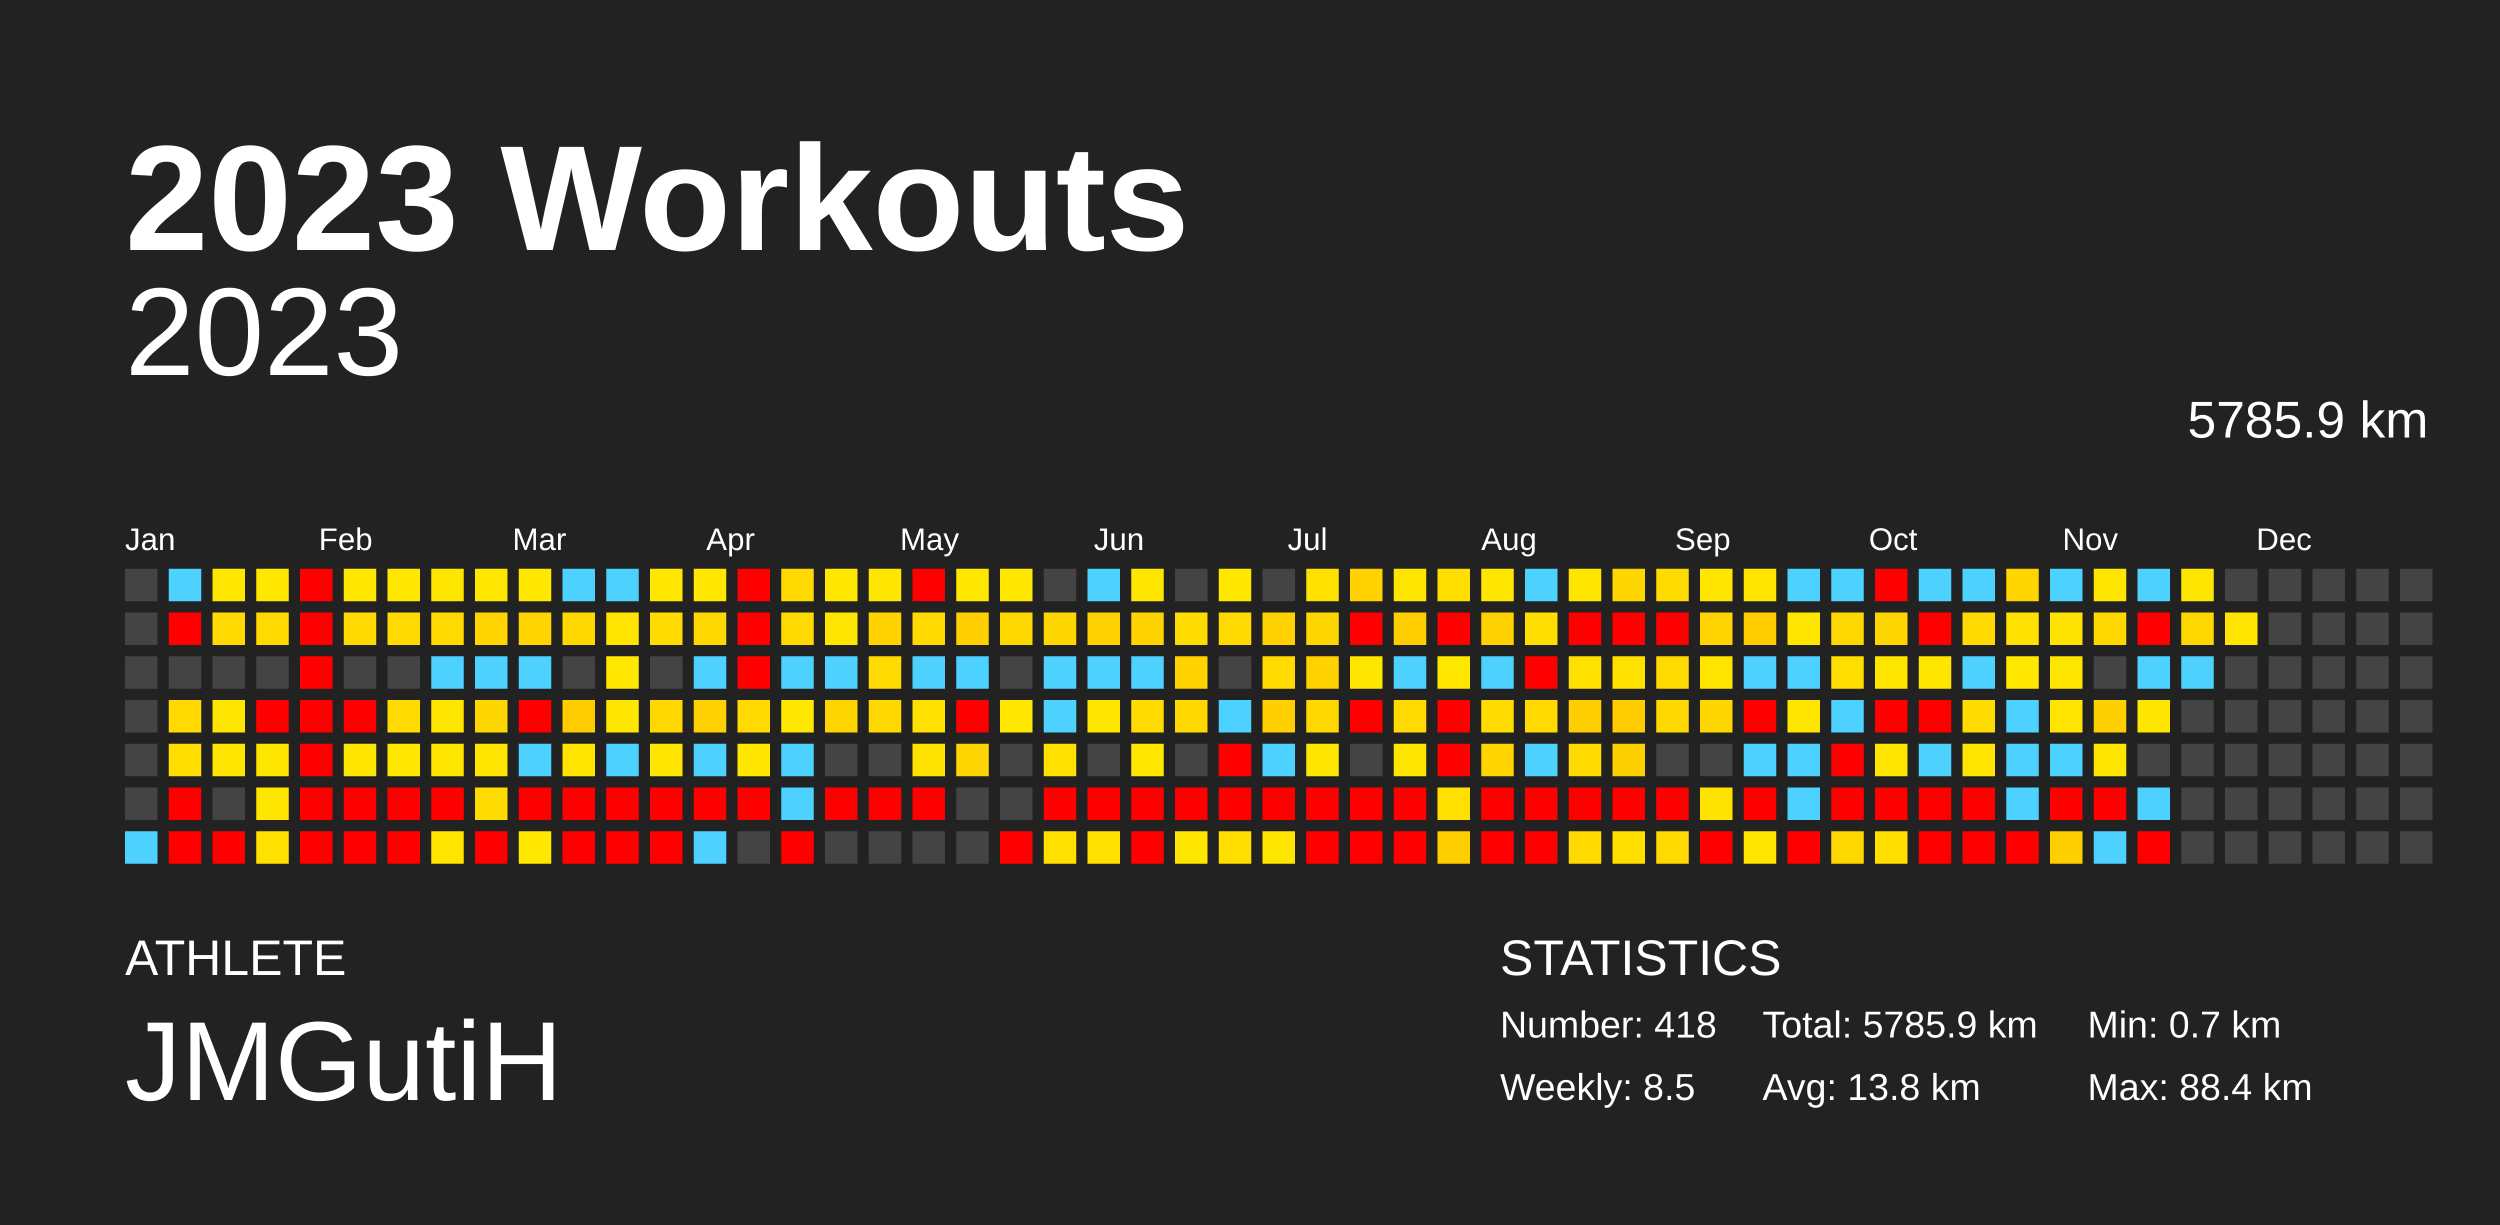
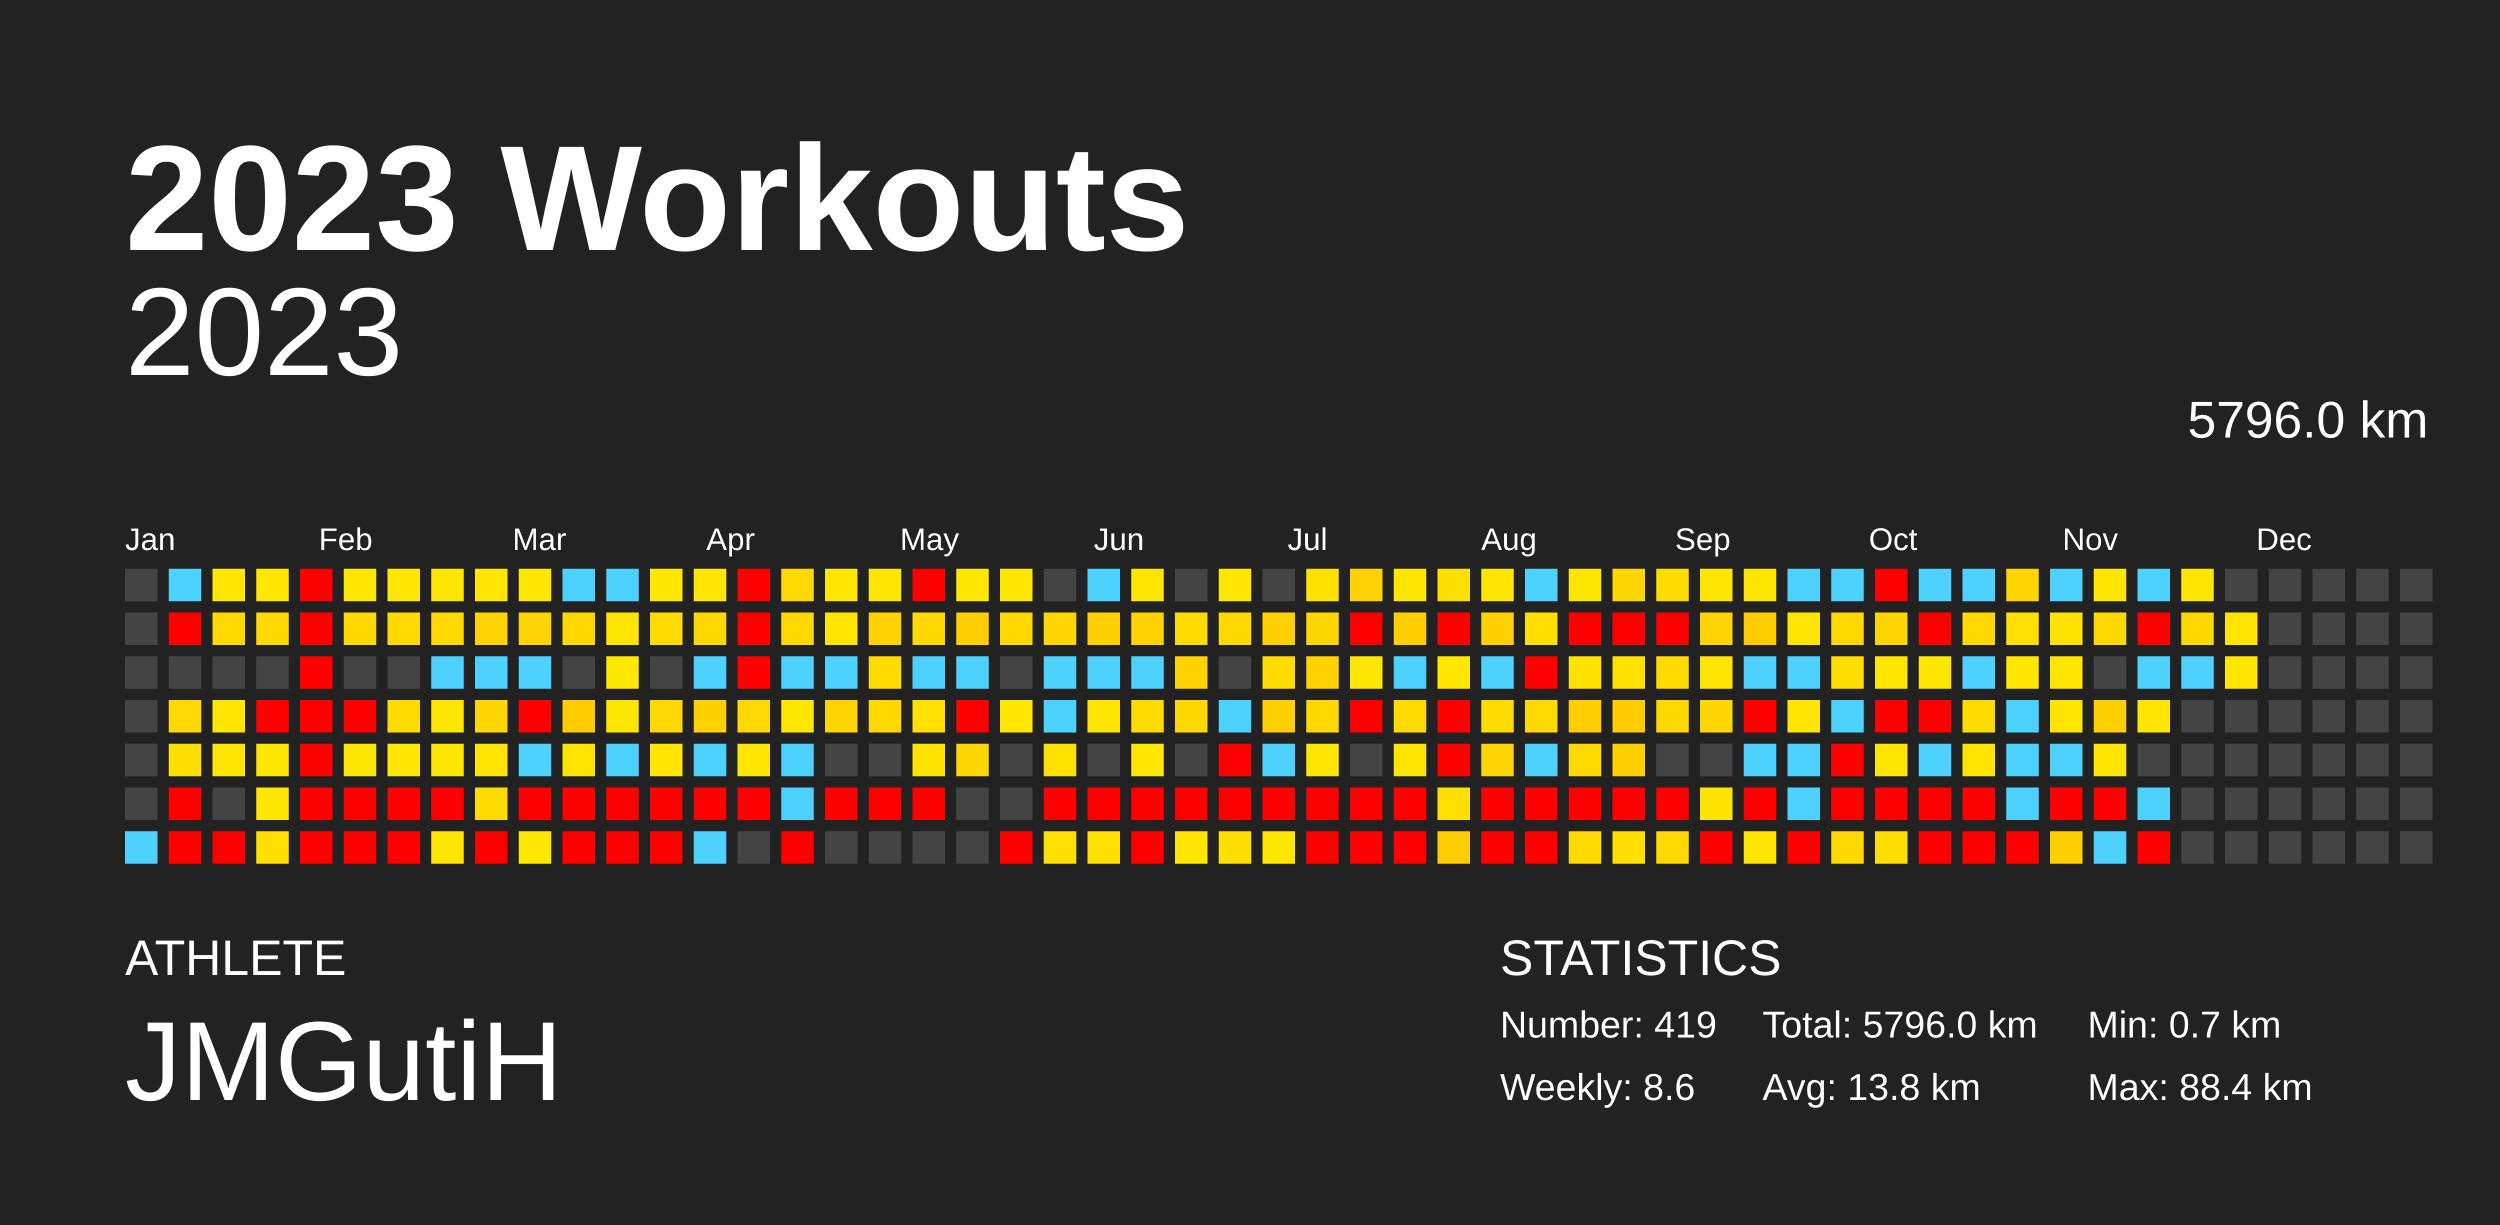
<svg xmlns="http://www.w3.org/2000/svg" baseProfile="full" height="98mm" version="1.1" viewBox="0,0,200,98" width="200mm">
  <defs />
  <rect fill="#222222" height="98" width="200" x="0" y="0" />
  <text fill="#FFFFFF" style="font-size:12px; font-family:Arial; font-weight:bold;" x="10" y="20">2023 Workouts</text>
  <text fill="#FFFFFF" style="font-size:4px; font-family:Arial" x="10" y="78">ATHLETE</text>
  <text fill="#FFFFFF" style="font-size:9px; font-family:Arial" x="10" y="88">JMGutiH</text>
  <text fill="#FFFFFF" style="font-size:4px; font-family:Arial" x="120" y="78">STATISTICS</text>
-   <text fill="#FFFFFF" style="font-size:3px; font-family:Arial" x="120" y="83">Number: 418</text>
-   <text fill="#FFFFFF" style="font-size:3px; font-family:Arial" x="120" y="88">Weekly: 8.5</text>
-   <text fill="#FFFFFF" style="font-size:3px; font-family:Arial" x="141" y="83">Total: 5785.9 km</text>
+   <text fill="#FFFFFF" style="font-size:3px; font-family:Arial" x="120" y="83">Number: 419</text>
+   <text fill="#FFFFFF" style="font-size:3px; font-family:Arial" x="120" y="88">Weekly: 8.6</text>
+   <text fill="#FFFFFF" style="font-size:3px; font-family:Arial" x="141" y="83">Total: 5796.0 km</text>
  <text fill="#FFFFFF" style="font-size:3px; font-family:Arial" x="141" y="88">Avg: 13.8 km</text>
  <text fill="#FFFFFF" style="font-size:3px; font-family:Arial" x="167" y="83">Min: 0.7 km</text>
  <text fill="#FFFFFF" style="font-size:3px; font-family:Arial" x="167" y="88">Max: 88.4 km</text>
  <text alignment-baseline="hanging" fill="#FFFFFF" style="font-size:10.0px; font-family:Arial;" x="10" y="30">2023</text>
-   <text alignment-baseline="hanging" fill="#FFFFFF" style="font-size:4.125px; font-family:Arial;" x="175" y="35">5785.9 km</text>
+   <text alignment-baseline="hanging" fill="#FFFFFF" style="font-size:4.125px; font-family:Arial;" x="175" y="35">5796.0 km</text>
  <text fill="#FFFFFF" style="font-size:2.5px; font-family:Arial" x="10.0" y="44">Jan</text>
  <text fill="#FFFFFF" style="font-size:2.5px; font-family:Arial" x="25.5" y="44">Feb</text>
  <text fill="#FFFFFF" style="font-size:2.5px; font-family:Arial" x="41.0" y="44">Mar</text>
  <text fill="#FFFFFF" style="font-size:2.5px; font-family:Arial" x="56.5" y="44">Apr</text>
  <text fill="#FFFFFF" style="font-size:2.5px; font-family:Arial" x="72.0" y="44">May</text>
  <text fill="#FFFFFF" style="font-size:2.5px; font-family:Arial" x="87.5" y="44">Jun</text>
  <text fill="#FFFFFF" style="font-size:2.5px; font-family:Arial" x="103.0" y="44">Jul</text>
  <text fill="#FFFFFF" style="font-size:2.5px; font-family:Arial" x="118.5" y="44">Aug</text>
  <text fill="#FFFFFF" style="font-size:2.5px; font-family:Arial" x="134.0" y="44">Sep</text>
  <text fill="#FFFFFF" style="font-size:2.5px; font-family:Arial" x="149.5" y="44">Oct</text>
  <text fill="#FFFFFF" style="font-size:2.5px; font-family:Arial" x="165.0" y="44">Nov</text>
  <text fill="#FFFFFF" style="font-size:2.5px; font-family:Arial" x="180.5" y="44">Dec</text>
  <rect fill="#444444" height="2.6" width="2.6" x="10.0" y="45.5" />
  <rect fill="#444444" height="2.6" width="2.6" x="10.0" y="49.0" />
  <rect fill="#444444" height="2.6" width="2.6" x="10.0" y="52.5" />
  <rect fill="#444444" height="2.6" width="2.6" x="10.0" y="56.0" />
  <rect fill="#444444" height="2.6" width="2.6" x="10.0" y="59.5" />
  <rect fill="#444444" height="2.6" width="2.6" x="10.0" y="63.0" />
  <rect fill="#4dd2ff" height="2.6" width="2.6" x="10.0" y="66.5" />
  <rect fill="#4dd2ff" height="2.6" width="2.6" x="13.5" y="45.5" />
  <rect fill="red" height="2.6" width="2.6" x="13.5" y="49.0" />
  <rect fill="#444444" height="2.6" width="2.6" x="13.5" y="52.5" />
  <rect fill="#ffd900" height="2.6" width="2.6" x="13.5" y="56.0" />
  <rect fill="#ffde00" height="2.6" width="2.6" x="13.5" y="59.5" />
  <rect fill="red" height="2.6" width="2.6" x="13.5" y="63.0" />
  <rect fill="red" height="2.6" width="2.6" x="13.5" y="66.5" />
  <rect fill="#ffe700" height="2.6" width="2.6" x="17.0" y="45.5" />
  <rect fill="#ffd900" height="2.6" width="2.6" x="17.0" y="49.0" />
  <rect fill="#444444" height="2.6" width="2.6" x="17.0" y="52.5" />
  <rect fill="#ffe600" height="2.6" width="2.6" x="17.0" y="56.0" />
  <rect fill="#ffe600" height="2.6" width="2.6" x="17.0" y="59.5" />
  <rect fill="#444444" height="2.6" width="2.6" x="17.0" y="63.0" />
  <rect fill="red" height="2.6" width="2.6" x="17.0" y="66.5" />
  <rect fill="#ffe700" height="2.6" width="2.6" x="20.5" y="45.5" />
  <rect fill="#ffd900" height="2.6" width="2.6" x="20.5" y="49.0" />
  <rect fill="#444444" height="2.6" width="2.6" x="20.5" y="52.5" />
  <rect fill="red" height="2.6" width="2.6" x="20.5" y="56.0" />
  <rect fill="#ffe600" height="2.6" width="2.6" x="20.5" y="59.5" />
  <rect fill="#ffe600" height="2.6" width="2.6" x="20.5" y="63.0" />
  <rect fill="#ffe000" height="2.6" width="2.6" x="20.5" y="66.5" />
  <rect fill="red" height="2.6" width="2.6" x="24.0" y="45.5" />
  <rect fill="red" height="2.6" width="2.6" x="24.0" y="49.0" />
  <rect fill="red" height="2.6" width="2.6" x="24.0" y="52.5" />
  <rect fill="red" height="2.6" width="2.6" x="24.0" y="56.0" />
  <rect fill="red" height="2.6" width="2.6" x="24.0" y="59.5" />
  <rect fill="red" height="2.6" width="2.6" x="24.0" y="63.0" />
  <rect fill="red" height="2.6" width="2.6" x="24.0" y="66.5" />
  <rect fill="#ffe700" height="2.6" width="2.6" x="27.5" y="45.5" />
  <rect fill="#ffd900" height="2.6" width="2.6" x="27.5" y="49.0" />
  <rect fill="#444444" height="2.6" width="2.6" x="27.5" y="52.5" />
  <rect fill="red" height="2.6" width="2.6" x="27.5" y="56.0" />
  <rect fill="#ffe600" height="2.6" width="2.6" x="27.5" y="59.5" />
  <rect fill="red" height="2.6" width="2.6" x="27.5" y="63.0" />
  <rect fill="red" height="2.6" width="2.6" x="27.5" y="66.5" />
  <rect fill="#ffe700" height="2.6" width="2.6" x="31.0" y="45.5" />
  <rect fill="#ffd900" height="2.6" width="2.6" x="31.0" y="49.0" />
  <rect fill="#444444" height="2.6" width="2.6" x="31.0" y="52.5" />
  <rect fill="#ffdb00" height="2.6" width="2.6" x="31.0" y="56.0" />
  <rect fill="#ffe700" height="2.6" width="2.6" x="31.0" y="59.5" />
  <rect fill="red" height="2.6" width="2.6" x="31.0" y="63.0" />
  <rect fill="red" height="2.6" width="2.6" x="31.0" y="66.5" />
  <rect fill="#ffe600" height="2.6" width="2.6" x="34.5" y="45.5" />
  <rect fill="#ffd900" height="2.6" width="2.6" x="34.5" y="49.0" />
  <rect fill="#4dd2ff" height="2.6" width="2.6" x="34.5" y="52.5" />
  <rect fill="#ffe600" height="2.6" width="2.6" x="34.5" y="56.0" />
  <rect fill="#ffe600" height="2.6" width="2.6" x="34.5" y="59.5" />
  <rect fill="red" height="2.6" width="2.6" x="34.5" y="63.0" />
  <rect fill="#ffe500" height="2.6" width="2.6" x="34.5" y="66.5" />
  <rect fill="#ffe700" height="2.6" width="2.6" x="38.0" y="45.5" />
  <rect fill="#ffd400" height="2.6" width="2.6" x="38.0" y="49.0" />
  <rect fill="#4dd2ff" height="2.6" width="2.6" x="38.0" y="52.5" />
  <rect fill="#ffd700" height="2.6" width="2.6" x="38.0" y="56.0" />
  <rect fill="#ffe600" height="2.6" width="2.6" x="38.0" y="59.5" />
  <rect fill="#ffdc00" height="2.6" width="2.6" x="38.0" y="63.0" />
  <rect fill="red" height="2.6" width="2.6" x="38.0" y="66.5" />
  <rect fill="#ffe700" height="2.6" width="2.6" x="41.5" y="45.5" />
  <rect fill="#ffd400" height="2.6" width="2.6" x="41.5" y="49.0" />
  <rect fill="#4dd2ff" height="2.6" width="2.6" x="41.5" y="52.5" />
  <rect fill="red" height="2.6" width="2.6" x="41.5" y="56.0" />
  <rect fill="#4dd2ff" height="2.6" width="2.6" x="41.5" y="59.5" />
  <rect fill="red" height="2.6" width="2.6" x="41.5" y="63.0" />
  <rect fill="#ffe700" height="2.6" width="2.6" x="41.5" y="66.5" />
  <rect fill="#4dd2ff" height="2.6" width="2.6" x="45.0" y="45.5" />
  <rect fill="#ffd800" height="2.6" width="2.6" x="45.0" y="49.0" />
  <rect fill="#444444" height="2.6" width="2.6" x="45.0" y="52.5" />
  <rect fill="#ffcc00" height="2.6" width="2.6" x="45.0" y="56.0" />
  <rect fill="#ffe400" height="2.6" width="2.6" x="45.0" y="59.5" />
  <rect fill="red" height="2.6" width="2.6" x="45.0" y="63.0" />
  <rect fill="red" height="2.6" width="2.6" x="45.0" y="66.5" />
  <rect fill="#4dd2ff" height="2.6" width="2.6" x="48.5" y="45.5" />
  <rect fill="#ffe400" height="2.6" width="2.6" x="48.5" y="49.0" />
  <rect fill="#ffe700" height="2.6" width="2.6" x="48.5" y="52.5" />
  <rect fill="#ffe600" height="2.6" width="2.6" x="48.5" y="56.0" />
  <rect fill="#4dd2ff" height="2.6" width="2.6" x="48.5" y="59.5" />
  <rect fill="red" height="2.6" width="2.6" x="48.5" y="63.0" />
  <rect fill="red" height="2.6" width="2.6" x="48.5" y="66.5" />
  <rect fill="#ffe700" height="2.6" width="2.6" x="52.0" y="45.5" />
  <rect fill="#ffdb00" height="2.6" width="2.6" x="52.0" y="49.0" />
  <rect fill="#444444" height="2.6" width="2.6" x="52.0" y="52.5" />
  <rect fill="#ffd800" height="2.6" width="2.6" x="52.0" y="56.0" />
  <rect fill="#ffe500" height="2.6" width="2.6" x="52.0" y="59.5" />
  <rect fill="red" height="2.6" width="2.6" x="52.0" y="63.0" />
  <rect fill="red" height="2.6" width="2.6" x="52.0" y="66.5" />
  <rect fill="#ffe700" height="2.6" width="2.6" x="55.5" y="45.5" />
  <rect fill="#ffd800" height="2.6" width="2.6" x="55.5" y="49.0" />
  <rect fill="#4dd2ff" height="2.6" width="2.6" x="55.5" y="52.5" />
  <rect fill="#ffd100" height="2.6" width="2.6" x="55.5" y="56.0" />
  <rect fill="#4dd2ff" height="2.6" width="2.6" x="55.5" y="59.5" />
  <rect fill="red" height="2.6" width="2.6" x="55.5" y="63.0" />
  <rect fill="#4dd2ff" height="2.6" width="2.6" x="55.5" y="66.5" />
  <rect fill="red" height="2.6" width="2.6" x="59.0" y="45.5" />
  <rect fill="red" height="2.6" width="2.6" x="59.0" y="49.0" />
  <rect fill="red" height="2.6" width="2.6" x="59.0" y="52.5" />
  <rect fill="#ffd900" height="2.6" width="2.6" x="59.0" y="56.0" />
  <rect fill="#ffe600" height="2.6" width="2.6" x="59.0" y="59.5" />
  <rect fill="red" height="2.6" width="2.6" x="59.0" y="63.0" />
  <rect fill="#444444" height="2.6" width="2.6" x="59.0" y="66.5" />
  <rect fill="#ffd900" height="2.6" width="2.6" x="62.5" y="45.5" />
  <rect fill="#ffd900" height="2.6" width="2.6" x="62.5" y="49.0" />
  <rect fill="#4dd2ff" height="2.6" width="2.6" x="62.5" y="52.5" />
  <rect fill="#ffe700" height="2.6" width="2.6" x="62.5" y="56.0" />
  <rect fill="#4dd2ff" height="2.6" width="2.6" x="62.5" y="59.5" />
  <rect fill="#4dd2ff" height="2.6" width="2.6" x="62.5" y="63.0" />
  <rect fill="red" height="2.6" width="2.6" x="62.5" y="66.5" />
  <rect fill="#ffe700" height="2.6" width="2.6" x="66.0" y="45.5" />
  <rect fill="#ffe600" height="2.6" width="2.6" x="66.0" y="49.0" />
  <rect fill="#4dd2ff" height="2.6" width="2.6" x="66.0" y="52.5" />
  <rect fill="#ffd500" height="2.6" width="2.6" x="66.0" y="56.0" />
  <rect fill="#444444" height="2.6" width="2.6" x="66.0" y="59.5" />
  <rect fill="red" height="2.6" width="2.6" x="66.0" y="63.0" />
  <rect fill="#444444" height="2.6" width="2.6" x="66.0" y="66.5" />
  <rect fill="#ffe600" height="2.6" width="2.6" x="69.5" y="45.5" />
  <rect fill="#ffd200" height="2.6" width="2.6" x="69.5" y="49.0" />
  <rect fill="#ffda00" height="2.6" width="2.6" x="69.5" y="52.5" />
  <rect fill="#ffd800" height="2.6" width="2.6" x="69.5" y="56.0" />
  <rect fill="#444444" height="2.6" width="2.6" x="69.5" y="59.5" />
  <rect fill="red" height="2.6" width="2.6" x="69.5" y="63.0" />
  <rect fill="#444444" height="2.6" width="2.6" x="69.5" y="66.5" />
  <rect fill="red" height="2.6" width="2.6" x="73.0" y="45.5" />
  <rect fill="#ffd900" height="2.6" width="2.6" x="73.0" y="49.0" />
  <rect fill="#4dd2ff" height="2.6" width="2.6" x="73.0" y="52.5" />
  <rect fill="#ffe000" height="2.6" width="2.6" x="73.0" y="56.0" />
  <rect fill="#ffe300" height="2.6" width="2.6" x="73.0" y="59.5" />
  <rect fill="red" height="2.6" width="2.6" x="73.0" y="63.0" />
  <rect fill="#444444" height="2.6" width="2.6" x="73.0" y="66.5" />
  <rect fill="#ffe700" height="2.6" width="2.6" x="76.5" y="45.5" />
  <rect fill="#ffcf00" height="2.6" width="2.6" x="76.5" y="49.0" />
  <rect fill="#4dd2ff" height="2.6" width="2.6" x="76.5" y="52.5" />
  <rect fill="red" height="2.6" width="2.6" x="76.5" y="56.0" />
  <rect fill="#ffd700" height="2.6" width="2.6" x="76.5" y="59.5" />
  <rect fill="#444444" height="2.6" width="2.6" x="76.5" y="63.0" />
  <rect fill="#444444" height="2.6" width="2.6" x="76.5" y="66.5" />
  <rect fill="#ffe700" height="2.6" width="2.6" x="80.0" y="45.5" />
  <rect fill="#ffd800" height="2.6" width="2.6" x="80.0" y="49.0" />
  <rect fill="#444444" height="2.6" width="2.6" x="80.0" y="52.5" />
  <rect fill="#ffe700" height="2.6" width="2.6" x="80.0" y="56.0" />
  <rect fill="#444444" height="2.6" width="2.6" x="80.0" y="59.5" />
  <rect fill="#444444" height="2.6" width="2.6" x="80.0" y="63.0" />
  <rect fill="red" height="2.6" width="2.6" x="80.0" y="66.5" />
  <rect fill="#444444" height="2.6" width="2.6" x="83.5" y="45.5" />
  <rect fill="#ffd700" height="2.6" width="2.6" x="83.5" y="49.0" />
  <rect fill="#4dd2ff" height="2.6" width="2.6" x="83.5" y="52.5" />
  <rect fill="#4dd2ff" height="2.6" width="2.6" x="83.5" y="56.0" />
  <rect fill="#ffe100" height="2.6" width="2.6" x="83.5" y="59.5" />
  <rect fill="red" height="2.6" width="2.6" x="83.5" y="63.0" />
  <rect fill="#ffe000" height="2.6" width="2.6" x="83.5" y="66.5" />
  <rect fill="#4dd2ff" height="2.6" width="2.6" x="87.0" y="45.5" />
  <rect fill="#ffd100" height="2.6" width="2.6" x="87.0" y="49.0" />
  <rect fill="#4dd2ff" height="2.6" width="2.6" x="87.0" y="52.5" />
  <rect fill="#ffe600" height="2.6" width="2.6" x="87.0" y="56.0" />
  <rect fill="#444444" height="2.6" width="2.6" x="87.0" y="59.5" />
  <rect fill="red" height="2.6" width="2.6" x="87.0" y="63.0" />
  <rect fill="#ffe000" height="2.6" width="2.6" x="87.0" y="66.5" />
  <rect fill="#ffe600" height="2.6" width="2.6" x="90.5" y="45.5" />
  <rect fill="#ffd300" height="2.6" width="2.6" x="90.5" y="49.0" />
  <rect fill="#4dd2ff" height="2.6" width="2.6" x="90.5" y="52.5" />
  <rect fill="#ffdb00" height="2.6" width="2.6" x="90.5" y="56.0" />
  <rect fill="#ffe700" height="2.6" width="2.6" x="90.5" y="59.5" />
  <rect fill="red" height="2.6" width="2.6" x="90.5" y="63.0" />
  <rect fill="red" height="2.6" width="2.6" x="90.5" y="66.5" />
  <rect fill="#444444" height="2.6" width="2.6" x="94.0" y="45.5" />
  <rect fill="#ffdc00" height="2.6" width="2.6" x="94.0" y="49.0" />
  <rect fill="#ffd200" height="2.6" width="2.6" x="94.0" y="52.5" />
  <rect fill="#ffd800" height="2.6" width="2.6" x="94.0" y="56.0" />
  <rect fill="#444444" height="2.6" width="2.6" x="94.0" y="59.5" />
  <rect fill="red" height="2.6" width="2.6" x="94.0" y="63.0" />
  <rect fill="#ffe600" height="2.6" width="2.6" x="94.0" y="66.5" />
  <rect fill="#ffe700" height="2.6" width="2.6" x="97.5" y="45.5" />
  <rect fill="#ffd900" height="2.6" width="2.6" x="97.5" y="49.0" />
  <rect fill="#444444" height="2.6" width="2.6" x="97.5" y="52.5" />
  <rect fill="#4dd2ff" height="2.6" width="2.6" x="97.5" y="56.0" />
  <rect fill="red" height="2.6" width="2.6" x="97.5" y="59.5" />
  <rect fill="red" height="2.6" width="2.6" x="97.5" y="63.0" />
  <rect fill="#ffde00" height="2.6" width="2.6" x="97.5" y="66.5" />
  <rect fill="#444444" height="2.6" width="2.6" x="101.0" y="45.5" />
  <rect fill="#ffd100" height="2.6" width="2.6" x="101.0" y="49.0" />
  <rect fill="#ffdb00" height="2.6" width="2.6" x="101.0" y="52.5" />
  <rect fill="#ffcf00" height="2.6" width="2.6" x="101.0" y="56.0" />
  <rect fill="#4dd2ff" height="2.6" width="2.6" x="101.0" y="59.5" />
  <rect fill="red" height="2.6" width="2.6" x="101.0" y="63.0" />
  <rect fill="#ffe600" height="2.6" width="2.6" x="101.0" y="66.5" />
  <rect fill="#ffe100" height="2.6" width="2.6" x="104.5" y="45.5" />
  <rect fill="#ffd700" height="2.6" width="2.6" x="104.5" y="49.0" />
  <rect fill="#ffd200" height="2.6" width="2.6" x="104.5" y="52.5" />
  <rect fill="#ffd800" height="2.6" width="2.6" x="104.5" y="56.0" />
  <rect fill="#ffe600" height="2.6" width="2.6" x="104.5" y="59.5" />
  <rect fill="red" height="2.6" width="2.6" x="104.5" y="63.0" />
  <rect fill="red" height="2.6" width="2.6" x="104.5" y="66.5" />
  <rect fill="#ffd200" height="2.6" width="2.6" x="108.0" y="45.5" />
  <rect fill="red" height="2.6" width="2.6" x="108.0" y="49.0" />
  <rect fill="#ffe600" height="2.6" width="2.6" x="108.0" y="52.5" />
  <rect fill="red" height="2.6" width="2.6" x="108.0" y="56.0" />
  <rect fill="#444444" height="2.6" width="2.6" x="108.0" y="59.5" />
  <rect fill="red" height="2.6" width="2.6" x="108.0" y="63.0" />
  <rect fill="red" height="2.6" width="2.6" x="108.0" y="66.5" />
  <rect fill="#ffe600" height="2.6" width="2.6" x="111.5" y="45.5" />
  <rect fill="#ffce00" height="2.6" width="2.6" x="111.5" y="49.0" />
  <rect fill="#4dd2ff" height="2.6" width="2.6" x="111.5" y="52.5" />
  <rect fill="#ffda00" height="2.6" width="2.6" x="111.5" y="56.0" />
  <rect fill="#ffe600" height="2.6" width="2.6" x="111.5" y="59.5" />
  <rect fill="red" height="2.6" width="2.6" x="111.5" y="63.0" />
  <rect fill="red" height="2.6" width="2.6" x="111.5" y="66.5" />
  <rect fill="#ffdf00" height="2.6" width="2.6" x="115.0" y="45.5" />
  <rect fill="red" height="2.6" width="2.6" x="115.0" y="49.0" />
  <rect fill="#ffe700" height="2.6" width="2.6" x="115.0" y="52.5" />
  <rect fill="red" height="2.6" width="2.6" x="115.0" y="56.0" />
  <rect fill="red" height="2.6" width="2.6" x="115.0" y="59.5" />
  <rect fill="#ffe000" height="2.6" width="2.6" x="115.0" y="63.0" />
  <rect fill="#ffce00" height="2.6" width="2.6" x="115.0" y="66.5" />
  <rect fill="#ffe600" height="2.6" width="2.6" x="118.5" y="45.5" />
  <rect fill="#ffd100" height="2.6" width="2.6" x="118.5" y="49.0" />
  <rect fill="#4dd2ff" height="2.6" width="2.6" x="118.5" y="52.5" />
  <rect fill="#ffdc00" height="2.6" width="2.6" x="118.5" y="56.0" />
  <rect fill="#ffd400" height="2.6" width="2.6" x="118.5" y="59.5" />
  <rect fill="red" height="2.6" width="2.6" x="118.5" y="63.0" />
  <rect fill="red" height="2.6" width="2.6" x="118.5" y="66.5" />
  <rect fill="#4dd2ff" height="2.6" width="2.6" x="122.0" y="45.5" />
  <rect fill="#ffde00" height="2.6" width="2.6" x="122.0" y="49.0" />
  <rect fill="red" height="2.6" width="2.6" x="122.0" y="52.5" />
  <rect fill="#ffd900" height="2.6" width="2.6" x="122.0" y="56.0" />
  <rect fill="#4dd2ff" height="2.6" width="2.6" x="122.0" y="59.5" />
  <rect fill="red" height="2.6" width="2.6" x="122.0" y="63.0" />
  <rect fill="red" height="2.6" width="2.6" x="122.0" y="66.5" />
  <rect fill="#ffe600" height="2.6" width="2.6" x="125.5" y="45.5" />
  <rect fill="red" height="2.6" width="2.6" x="125.5" y="49.0" />
  <rect fill="#ffe100" height="2.6" width="2.6" x="125.5" y="52.5" />
  <rect fill="#ffce00" height="2.6" width="2.6" x="125.5" y="56.0" />
  <rect fill="#ffda00" height="2.6" width="2.6" x="125.5" y="59.5" />
  <rect fill="red" height="2.6" width="2.6" x="125.5" y="63.0" />
  <rect fill="#ffd900" height="2.6" width="2.6" x="125.5" y="66.5" />
  <rect fill="#ffd700" height="2.6" width="2.6" x="129.0" y="45.5" />
  <rect fill="red" height="2.6" width="2.6" x="129.0" y="49.0" />
  <rect fill="#ffe100" height="2.6" width="2.6" x="129.0" y="52.5" />
  <rect fill="#ffcc00" height="2.6" width="2.6" x="129.0" y="56.0" />
  <rect fill="#ffd000" height="2.6" width="2.6" x="129.0" y="59.5" />
  <rect fill="red" height="2.6" width="2.6" x="129.0" y="63.0" />
  <rect fill="#ffdf00" height="2.6" width="2.6" x="129.0" y="66.5" />
  <rect fill="#ffdb00" height="2.6" width="2.6" x="132.5" y="45.5" />
  <rect fill="red" height="2.6" width="2.6" x="132.5" y="49.0" />
  <rect fill="#ffda00" height="2.6" width="2.6" x="132.5" y="52.5" />
  <rect fill="#ffd800" height="2.6" width="2.6" x="132.5" y="56.0" />
  <rect fill="#444444" height="2.6" width="2.6" x="132.5" y="59.5" />
  <rect fill="red" height="2.6" width="2.6" x="132.5" y="63.0" />
  <rect fill="#ffd900" height="2.6" width="2.6" x="132.5" y="66.5" />
  <rect fill="#ffe600" height="2.6" width="2.6" x="136.0" y="45.5" />
  <rect fill="#ffd400" height="2.6" width="2.6" x="136.0" y="49.0" />
  <rect fill="#ffe500" height="2.6" width="2.6" x="136.0" y="52.5" />
  <rect fill="#ffd700" height="2.6" width="2.6" x="136.0" y="56.0" />
  <rect fill="#444444" height="2.6" width="2.6" x="136.0" y="59.5" />
  <rect fill="#ffe300" height="2.6" width="2.6" x="136.0" y="63.0" />
  <rect fill="red" height="2.6" width="2.6" x="136.0" y="66.5" />
  <rect fill="#ffe400" height="2.6" width="2.6" x="139.5" y="45.5" />
  <rect fill="#ffcc00" height="2.6" width="2.6" x="139.5" y="49.0" />
  <rect fill="#4dd2ff" height="2.6" width="2.6" x="139.5" y="52.5" />
  <rect fill="red" height="2.6" width="2.6" x="139.5" y="56.0" />
  <rect fill="#4dd2ff" height="2.6" width="2.6" x="139.5" y="59.5" />
  <rect fill="red" height="2.6" width="2.6" x="139.5" y="63.0" />
  <rect fill="#ffe500" height="2.6" width="2.6" x="139.5" y="66.5" />
  <rect fill="#4dd2ff" height="2.6" width="2.6" x="143.0" y="45.5" />
  <rect fill="#ffe600" height="2.6" width="2.6" x="143.0" y="49.0" />
  <rect fill="#4dd2ff" height="2.6" width="2.6" x="143.0" y="52.5" />
  <rect fill="#ffe600" height="2.6" width="2.6" x="143.0" y="56.0" />
  <rect fill="#4dd2ff" height="2.6" width="2.6" x="143.0" y="59.5" />
  <rect fill="#4dd2ff" height="2.6" width="2.6" x="143.0" y="63.0" />
  <rect fill="red" height="2.6" width="2.6" x="143.0" y="66.5" />
  <rect fill="#4dd2ff" height="2.6" width="2.6" x="146.5" y="45.5" />
  <rect fill="#ffd800" height="2.6" width="2.6" x="146.5" y="49.0" />
  <rect fill="#ffde00" height="2.6" width="2.6" x="146.5" y="52.5" />
  <rect fill="#4dd2ff" height="2.6" width="2.6" x="146.5" y="56.0" />
  <rect fill="red" height="2.6" width="2.6" x="146.5" y="59.5" />
  <rect fill="red" height="2.6" width="2.6" x="146.5" y="63.0" />
  <rect fill="#ffd800" height="2.6" width="2.6" x="146.5" y="66.5" />
  <rect fill="red" height="2.6" width="2.6" x="150.0" y="45.5" />
  <rect fill="#ffd500" height="2.6" width="2.6" x="150.0" y="49.0" />
  <rect fill="#ffe600" height="2.6" width="2.6" x="150.0" y="52.5" />
  <rect fill="red" height="2.6" width="2.6" x="150.0" y="56.0" />
  <rect fill="#ffe500" height="2.6" width="2.6" x="150.0" y="59.5" />
  <rect fill="red" height="2.6" width="2.6" x="150.0" y="63.0" />
  <rect fill="#ffde00" height="2.6" width="2.6" x="150.0" y="66.5" />
  <rect fill="#4dd2ff" height="2.6" width="2.6" x="153.5" y="45.5" />
  <rect fill="red" height="2.6" width="2.6" x="153.5" y="49.0" />
  <rect fill="#ffe600" height="2.6" width="2.6" x="153.5" y="52.5" />
  <rect fill="red" height="2.6" width="2.6" x="153.5" y="56.0" />
  <rect fill="#4dd2ff" height="2.6" width="2.6" x="153.5" y="59.5" />
  <rect fill="red" height="2.6" width="2.6" x="153.5" y="63.0" />
  <rect fill="red" height="2.6" width="2.6" x="153.5" y="66.5" />
  <rect fill="#4dd2ff" height="2.6" width="2.6" x="157.0" y="45.5" />
  <rect fill="#ffd900" height="2.6" width="2.6" x="157.0" y="49.0" />
  <rect fill="#4dd2ff" height="2.6" width="2.6" x="157.0" y="52.5" />
  <rect fill="#ffdc00" height="2.6" width="2.6" x="157.0" y="56.0" />
  <rect fill="#ffe400" height="2.6" width="2.6" x="157.0" y="59.5" />
  <rect fill="red" height="2.6" width="2.6" x="157.0" y="63.0" />
  <rect fill="red" height="2.6" width="2.6" x="157.0" y="66.5" />
  <rect fill="#ffd500" height="2.6" width="2.6" x="160.5" y="45.5" />
  <rect fill="#ffe000" height="2.6" width="2.6" x="160.5" y="49.0" />
  <rect fill="#ffe700" height="2.6" width="2.6" x="160.5" y="52.5" />
  <rect fill="#4dd2ff" height="2.6" width="2.6" x="160.5" y="56.0" />
  <rect fill="#4dd2ff" height="2.6" width="2.6" x="160.5" y="59.5" />
  <rect fill="#4dd2ff" height="2.6" width="2.6" x="160.5" y="63.0" />
  <rect fill="red" height="2.6" width="2.6" x="160.5" y="66.5" />
  <rect fill="#4dd2ff" height="2.6" width="2.6" x="164.0" y="45.5" />
  <rect fill="#ffe300" height="2.6" width="2.6" x="164.0" y="49.0" />
  <rect fill="#ffe600" height="2.6" width="2.6" x="164.0" y="52.5" />
  <rect fill="#ffe400" height="2.6" width="2.6" x="164.0" y="56.0" />
  <rect fill="#4dd2ff" height="2.6" width="2.6" x="164.0" y="59.5" />
  <rect fill="red" height="2.6" width="2.6" x="164.0" y="63.0" />
  <rect fill="#ffcf00" height="2.6" width="2.6" x="164.0" y="66.5" />
  <rect fill="#ffe600" height="2.6" width="2.6" x="167.5" y="45.5" />
  <rect fill="#ffd800" height="2.6" width="2.6" x="167.5" y="49.0" />
  <rect fill="#444444" height="2.6" width="2.6" x="167.5" y="52.5" />
  <rect fill="#ffd000" height="2.6" width="2.6" x="167.5" y="56.0" />
  <rect fill="#ffe600" height="2.6" width="2.6" x="167.5" y="59.5" />
  <rect fill="red" height="2.6" width="2.6" x="167.5" y="63.0" />
  <rect fill="#4dd2ff" height="2.6" width="2.6" x="167.5" y="66.5" />
  <rect fill="#4dd2ff" height="2.6" width="2.6" x="171.0" y="45.5" />
  <rect fill="red" height="2.6" width="2.6" x="171.0" y="49.0" />
  <rect fill="#4dd2ff" height="2.6" width="2.6" x="171.0" y="52.5" />
  <rect fill="#ffe600" height="2.6" width="2.6" x="171.0" y="56.0" />
  <rect fill="#444444" height="2.6" width="2.6" x="171.0" y="59.5" />
  <rect fill="#4dd2ff" height="2.6" width="2.6" x="171.0" y="63.0" />
  <rect fill="red" height="2.6" width="2.6" x="171.0" y="66.5" />
  <rect fill="#ffe600" height="2.6" width="2.6" x="174.5" y="45.5" />
  <rect fill="#ffd800" height="2.6" width="2.6" x="174.5" y="49.0" />
  <rect fill="#4dd2ff" height="2.6" width="2.6" x="174.5" y="52.5" />
  <rect fill="#444444" height="2.6" width="2.6" x="174.5" y="56.0" />
  <rect fill="#444444" height="2.6" width="2.6" x="174.5" y="59.5" />
  <rect fill="#444444" height="2.6" width="2.6" x="174.5" y="63.0" />
  <rect fill="#444444" height="2.6" width="2.6" x="174.5" y="66.5" />
  <rect fill="#444444" height="2.6" width="2.6" x="178.0" y="45.5" />
  <rect fill="#ffe500" height="2.6" width="2.6" x="178.0" y="49.0" />
-   <rect fill="#444444" height="2.6" width="2.6" x="178.0" y="52.5" />
+   <rect fill="#ffe600" height="2.6" width="2.6" x="178.0" y="52.5" />
  <rect fill="#444444" height="2.6" width="2.6" x="178.0" y="56.0" />
  <rect fill="#444444" height="2.6" width="2.6" x="178.0" y="59.5" />
  <rect fill="#444444" height="2.6" width="2.6" x="178.0" y="63.0" />
  <rect fill="#444444" height="2.6" width="2.6" x="178.0" y="66.5" />
  <rect fill="#444444" height="2.6" width="2.6" x="181.5" y="45.5" />
  <rect fill="#444444" height="2.6" width="2.6" x="181.5" y="49.0" />
  <rect fill="#444444" height="2.6" width="2.6" x="181.5" y="52.5" />
  <rect fill="#444444" height="2.6" width="2.6" x="181.5" y="56.0" />
  <rect fill="#444444" height="2.6" width="2.6" x="181.5" y="59.5" />
  <rect fill="#444444" height="2.6" width="2.6" x="181.5" y="63.0" />
  <rect fill="#444444" height="2.6" width="2.6" x="181.5" y="66.5" />
  <rect fill="#444444" height="2.6" width="2.6" x="185.0" y="45.5" />
  <rect fill="#444444" height="2.6" width="2.6" x="185.0" y="49.0" />
  <rect fill="#444444" height="2.6" width="2.6" x="185.0" y="52.5" />
  <rect fill="#444444" height="2.6" width="2.6" x="185.0" y="56.0" />
  <rect fill="#444444" height="2.6" width="2.6" x="185.0" y="59.5" />
  <rect fill="#444444" height="2.6" width="2.6" x="185.0" y="63.0" />
  <rect fill="#444444" height="2.6" width="2.6" x="185.0" y="66.5" />
  <rect fill="#444444" height="2.6" width="2.6" x="188.5" y="45.5" />
  <rect fill="#444444" height="2.6" width="2.6" x="188.5" y="49.0" />
  <rect fill="#444444" height="2.6" width="2.6" x="188.5" y="52.5" />
  <rect fill="#444444" height="2.6" width="2.6" x="188.5" y="56.0" />
  <rect fill="#444444" height="2.6" width="2.6" x="188.5" y="59.5" />
  <rect fill="#444444" height="2.6" width="2.6" x="188.5" y="63.0" />
  <rect fill="#444444" height="2.6" width="2.6" x="188.5" y="66.5" />
  <rect fill="#444444" height="2.6" width="2.6" x="192.0" y="45.5" />
  <rect fill="#444444" height="2.6" width="2.6" x="192.0" y="49.0" />
  <rect fill="#444444" height="2.6" width="2.6" x="192.0" y="52.5" />
  <rect fill="#444444" height="2.6" width="2.6" x="192.0" y="56.0" />
  <rect fill="#444444" height="2.6" width="2.6" x="192.0" y="59.5" />
  <rect fill="#444444" height="2.6" width="2.6" x="192.0" y="63.0" />
  <rect fill="#444444" height="2.6" width="2.6" x="192.0" y="66.5" />
</svg>
